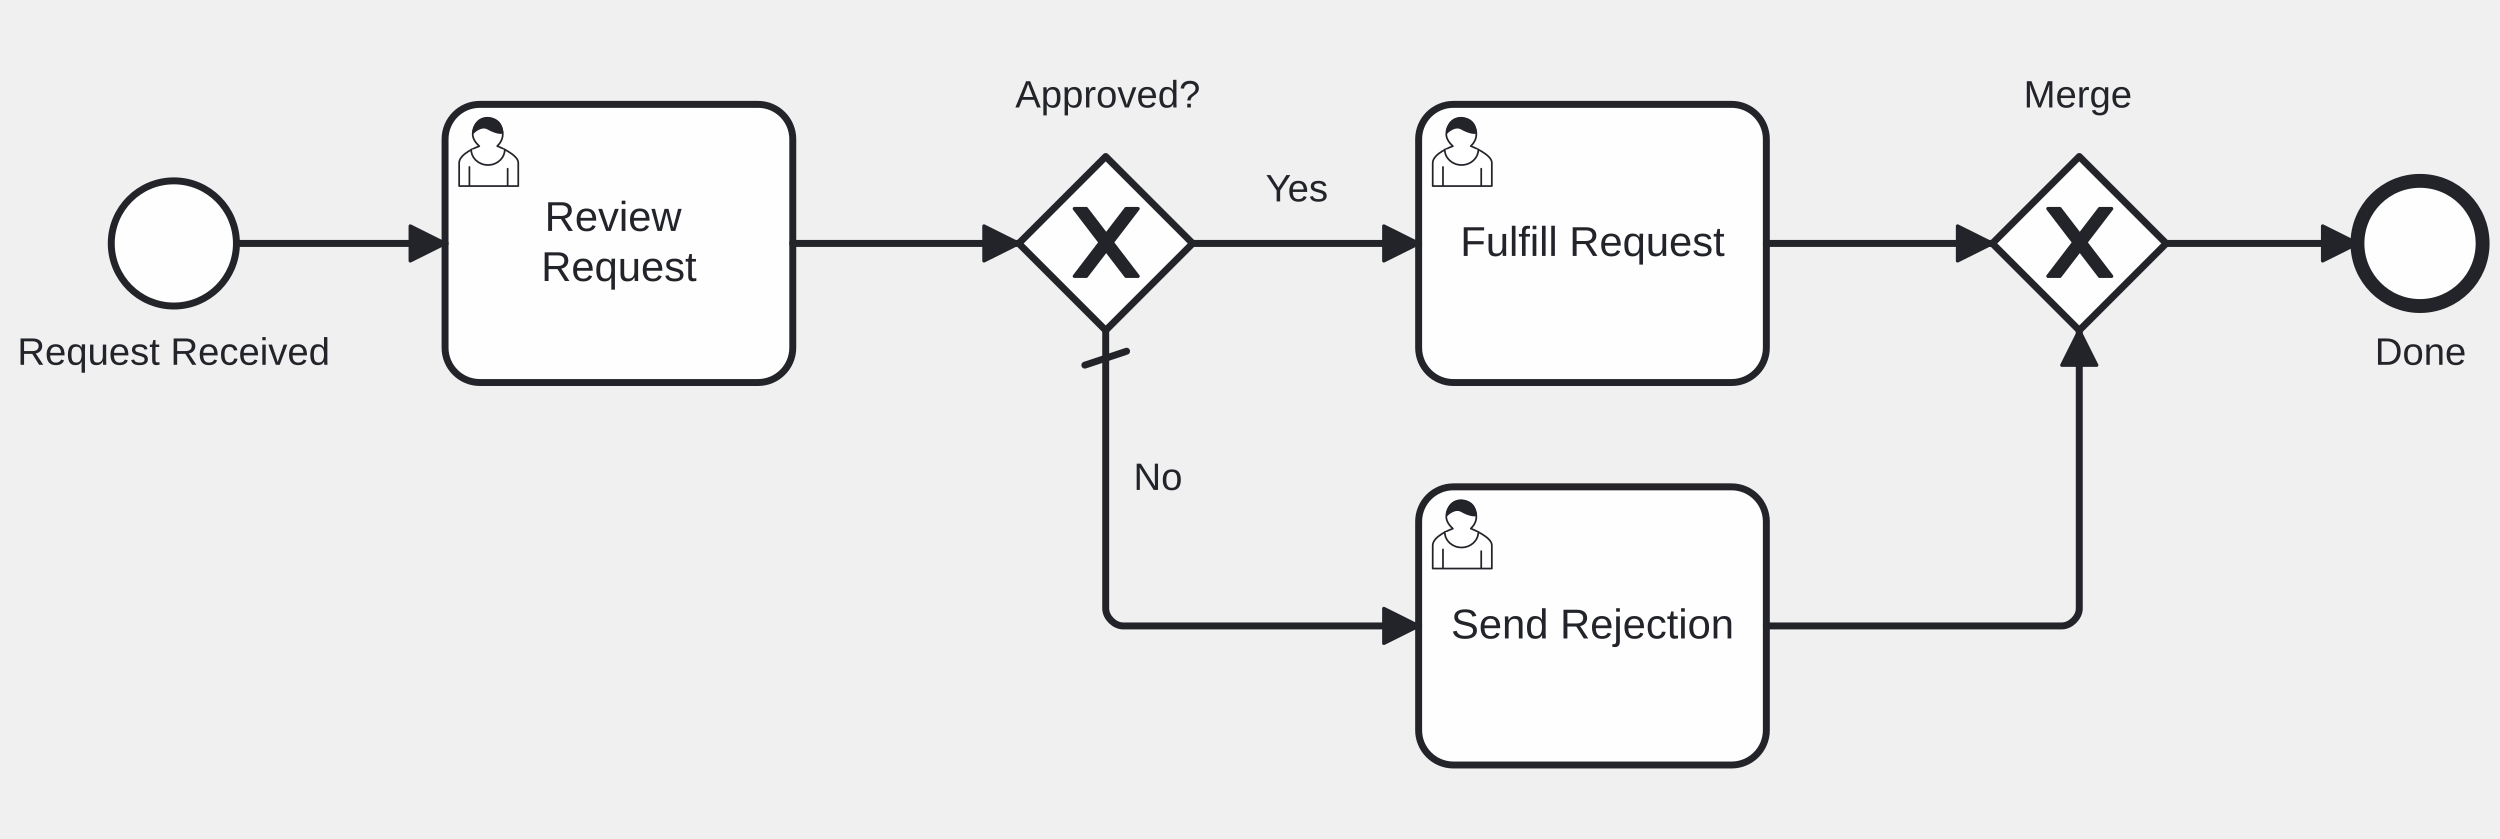
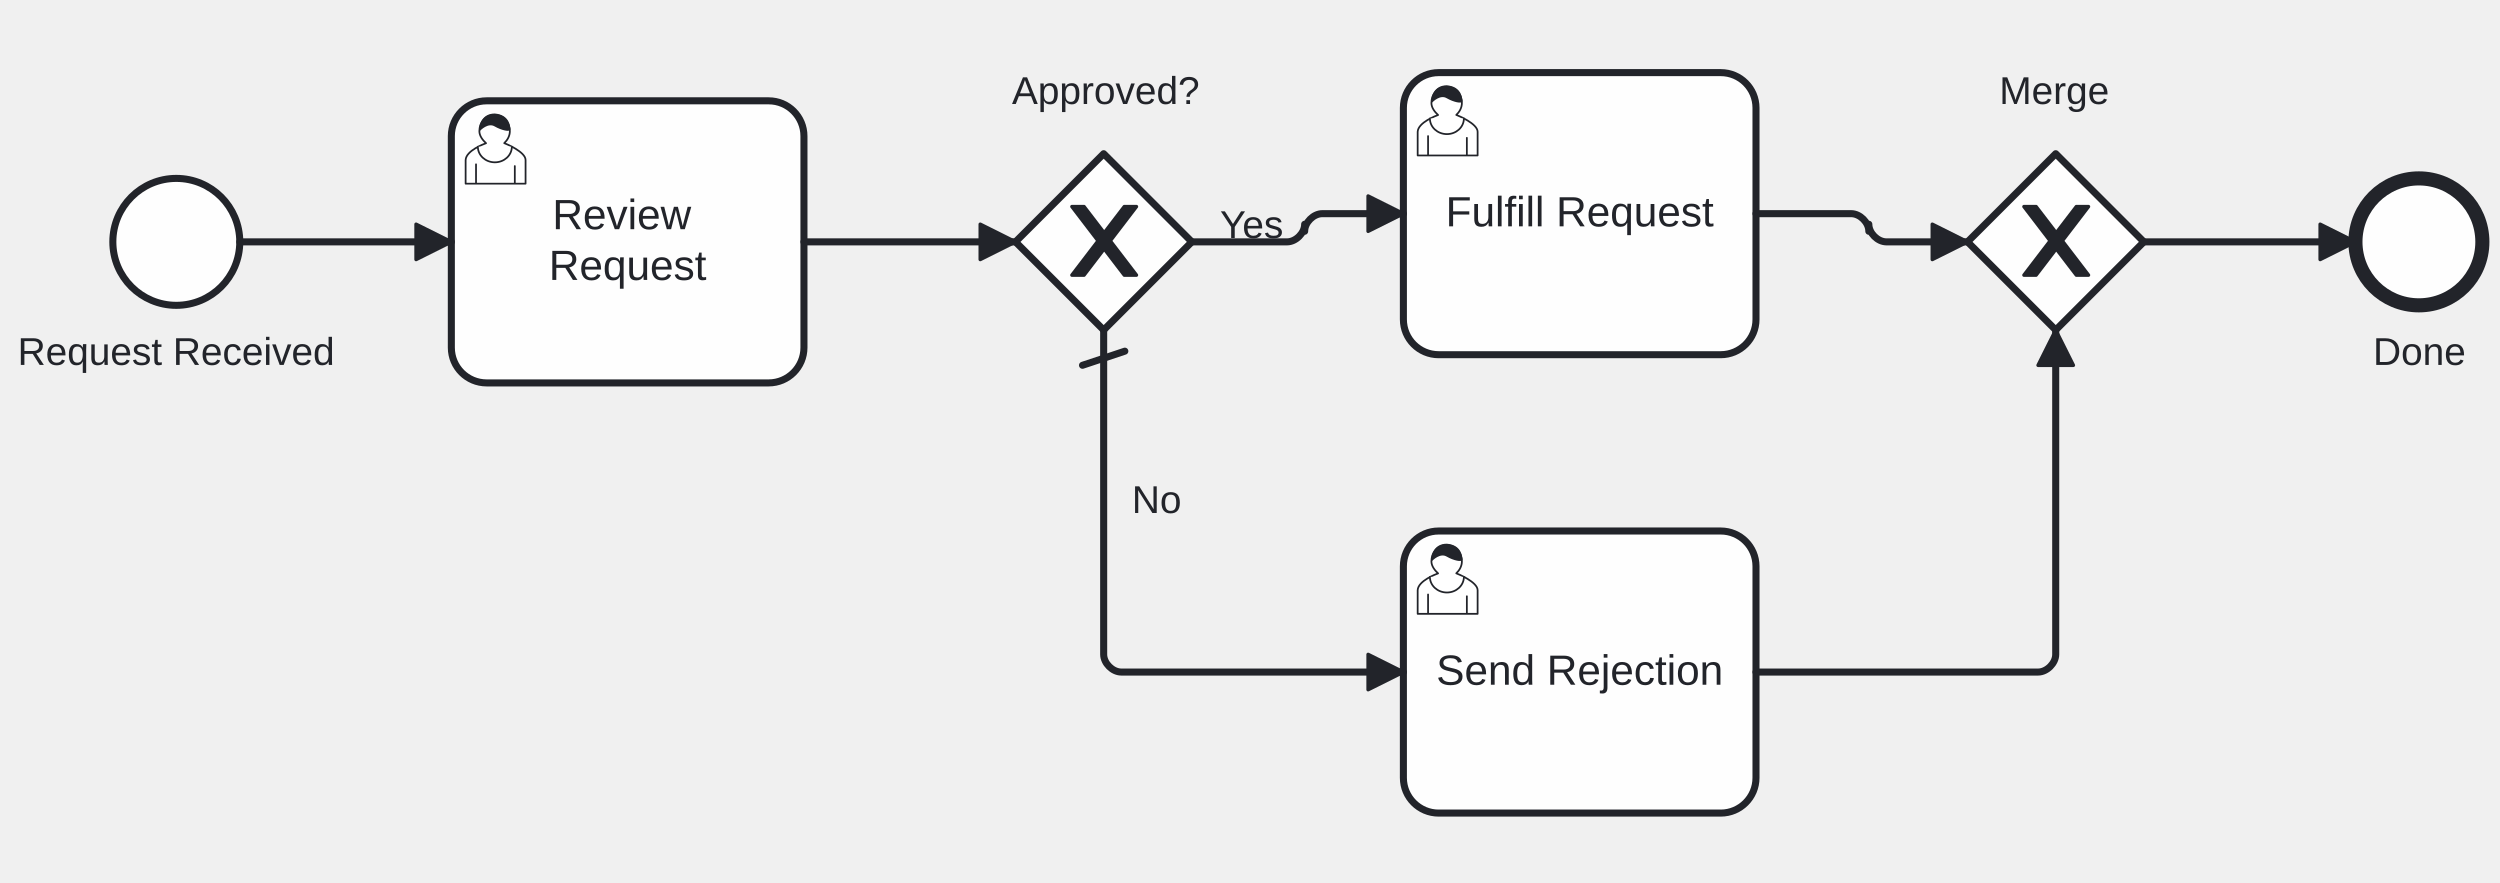
- <svg xmlns="http://www.w3.org/2000/svg" width="880" height="295" viewBox="160 86 719 209" version="1.1">
+ <svg xmlns="http://www.w3.org/2000/svg" width="870" height="307" viewBox="160 86 709 221" version="1.1">
  <g class="djs-group">
    <g class="djs-element djs-shape" data-element-id="Event_0dskcoo" transform="translate(192, 122)" style="display: block;">
      <g class="djs-visual">
        <circle cx="18" cy="18" r="18" style="stroke-linecap: round; stroke-linejoin: round; stroke: hsl(225, 10%, 15%); stroke-width: 2px; fill: white; fill-opacity: 0.95;" />
      </g>
      <rect style="fill: none; stroke-opacity: 0; stroke: white; stroke-width: 15px;" class="djs-hit djs-hit-all" x="0" y="0" width="36" height="36" />
      <circle cx="18" cy="18" r="23" style="fill: none;" class="djs-outline" />
    </g>
  </g>
  <g class="djs-group">
    <g class="djs-element djs-shape" data-element-id="Event_0dskcoo_label" transform="translate(165, 165)" style="display: block;">
      <g class="djs-visual">
        <text style="font-family: Arial, sans-serif; font-size: 11px; font-weight: normal; fill: hsl(225, 10%, 15%);" lineHeight="1.2" class="djs-label">
          <tspan x="0" y="9.9">Request Received</tspan>
        </text>
      </g>
      <rect style="fill: none; stroke-opacity: 0; stroke: white; stroke-width: 15px;" class="djs-hit djs-hit-all" x="0" y="0" width="90" height="14" />
      <rect x="-5" y="-5" rx="4" width="100" height="24" style="fill: none;" class="djs-outline" />
    </g>
  </g>
  <g class="djs-group">
    <g class="djs-element djs-shape" data-element-id="Activity_1a279je" transform="translate(288, 100)" style="display: block;">
      <g class="djs-visual">
        <rect x="0" y="0" width="100" height="80" rx="10" ry="10" style="stroke-linecap: round; stroke-linejoin: round; stroke: hsl(225, 10%, 15%); stroke-width: 2px; fill: white; fill-opacity: 0.95;" />
        <text style="font-family: Arial, sans-serif; font-size: 12px; font-weight: normal; fill: hsl(225, 10%, 15%);" lineHeight="1.2" class="djs-label">
          <tspan x="28.664" y="36.4">Review </tspan>
          <tspan x="27.656" y="50.8">Request</tspan>
        </text>
        <path style="fill: white; stroke-linecap: round; stroke-linejoin: round; stroke: hsl(225, 10%, 15%); stroke-width: 0.5px;" d="m 15,12 c 0.909,-0.845 1.594,-2.049 1.594,-3.385 0,-2.554 -1.805,-4.622 -4.357,-4.622 -2.552,0 -4.288,2.068 -4.288,4.622 0,1.348 0.974,2.562 1.896,3.405 -0.529,0.187 -5.669,2.097 -5.794,4.756 v 6.718 h 17 v -6.718 c 0,-2.298 -5.528,-4.595 -6.051,-4.776 zm -8,6 l 0,5.5 m 11,0 l 0,-5" />
        <path style="fill: white; stroke-linecap: round; stroke-linejoin: round; stroke: hsl(225, 10%, 15%); stroke-width: 0.5px;" d="m 15,12 m 2.162,1.009 c 0,2.447 -2.158,4.431 -4.821,4.431 -2.665,0 -4.822,-1.981 -4.822,-4.431 " />
        <path style="fill: hsl(225, 10%, 15%); stroke-linecap: round; stroke-linejoin: round; stroke: hsl(225, 10%, 15%); stroke-width: 0.5px;" d="m 15,12 m -6.9,-3.80 c 0,0 2.251,-2.358 4.274,-1.177 2.024,1.181 4.221,1.537 4.124,0.965 -0.098,-0.57 -0.117,-3.791 -4.191,-4.136 -3.575,0.001 -4.208,3.367 -4.207,4.348 z" />
      </g>
      <rect style="fill: none; stroke-opacity: 0; stroke: white; stroke-width: 15px;" class="djs-hit djs-hit-all" x="0" y="0" width="100" height="80" />
      <rect x="-5" y="-5" rx="14" width="110" height="90" style="fill: none;" class="djs-outline" />
    </g>
  </g>
  <g class="djs-group">
-     <g class="djs-element djs-shape" data-element-id="Gateway_0jdocql" style="display: block;" transform="translate(453, 115)">
+     <g class="djs-element djs-shape" data-element-id="Gateway_0jdocql" style="display: block;" transform="translate(448, 115)">
      <g class="djs-visual">
        <polygon style="stroke-linecap: round; stroke-linejoin: round; stroke: hsl(225, 10%, 15%); stroke-width: 2px; fill: white; fill-opacity: 0.95;" points="25,0 50,25 25,50 0,25" />
        <path style="fill: hsl(225, 10%, 15%); stroke-linecap: round; stroke-linejoin: round; stroke: hsl(225, 10%, 15%); stroke-width: 1px;" d="m 16,15 7.429,9.714 -7.429,9.714 3.429,0 5.714,-7.464 5.714,7.464 3.429,0 -7.429,-9.714 7.429,-9.714 -3.429,0 -5.714,7.464 -5.714,-7.464 -3.429,0 z" />
      </g>
      <rect style="fill: none; stroke-opacity: 0; stroke: white; stroke-width: 15px;" class="djs-hit djs-hit-all" x="0" y="0" width="50" height="50" />
      <rect style="transform-box: fill-box; transform: rotate(45deg); transform-origin: center; fill: none;" x="2" y="2" rx="4" width="46" height="46" class="djs-outline" />
    </g>
  </g>
  <g class="djs-group">
-     <g class="djs-element djs-shape" data-element-id="Gateway_1hd85cz" style="display: block;" transform="translate(733, 115)">
+     <g class="djs-element djs-shape" data-element-id="Gateway_1hd85cz" style="display: block;" transform="translate(718, 115)">
      <g class="djs-visual">
        <polygon style="stroke-linecap: round; stroke-linejoin: round; stroke: hsl(225, 10%, 15%); stroke-width: 2px; fill: white; fill-opacity: 0.95;" points="25,0 50,25 25,50 0,25" />
        <path style="fill: hsl(225, 10%, 15%); stroke-linecap: round; stroke-linejoin: round; stroke: hsl(225, 10%, 15%); stroke-width: 1px;" d="m 16,15 7.429,9.714 -7.429,9.714 3.429,0 5.714,-7.464 5.714,7.464 3.429,0 -7.429,-9.714 7.429,-9.714 -3.429,0 -5.714,7.464 -5.714,-7.464 -3.429,0 z" />
      </g>
      <rect style="fill: none; stroke-opacity: 0; stroke: white; stroke-width: 15px;" class="djs-hit djs-hit-all" x="0" y="0" width="50" height="50" />
      <rect style="transform-box: fill-box; transform: rotate(45deg); transform-origin: center; fill: none;" x="2" y="2" rx="4" width="46" height="46" class="djs-outline" />
    </g>
  </g>
  <g class="djs-group">
-     <g class="djs-element djs-shape" data-element-id="Event_0a768vd" style="display: block;" transform="translate(838, 122)">
+     <g class="djs-element djs-shape" data-element-id="Event_0a768vd" style="display: block;" transform="translate(828, 122)">
      <g class="djs-visual">
        <circle cx="18" cy="18" r="18" style="stroke-linecap: round; stroke-linejoin: round; stroke: hsl(225, 10%, 15%); stroke-width: 4px; fill: white; fill-opacity: 0.95;" />
      </g>
      <rect style="fill: none; stroke-opacity: 0; stroke: white; stroke-width: 15px;" class="djs-hit djs-hit-all" x="0" y="0" width="36" height="36" />
      <circle cx="18" cy="18" r="24" style="fill: none;" class="djs-outline" />
    </g>
  </g>
  <g class="djs-group">
-     <g class="djs-element djs-shape" data-element-id="Activity_1ra1cd4" style="display: block;" transform="translate(568, 100)">
+     <g class="djs-element djs-shape" data-element-id="Activity_1ra1cd4" style="display: block;" transform="translate(558, 92)">
      <g class="djs-visual">
        <rect x="0" y="0" width="100" height="80" rx="10" ry="10" style="stroke-linecap: round; stroke-linejoin: round; stroke: hsl(225, 10%, 15%); stroke-width: 2px; fill: white; fill-opacity: 0.95;" />
        <text style="font-family: Arial, sans-serif; font-size: 12px; font-weight: normal; fill: hsl(225, 10%, 15%);" lineHeight="1.2" class="djs-label">
          <tspan x="11.99" y="43.6">Fulfill Request</tspan>
        </text>
        <path style="fill: white; stroke-linecap: round; stroke-linejoin: round; stroke: hsl(225, 10%, 15%); stroke-width: 0.5px;" d="m 15,12 c 0.909,-0.845 1.594,-2.049 1.594,-3.385 0,-2.554 -1.805,-4.622 -4.357,-4.622 -2.552,0 -4.288,2.068 -4.288,4.622 0,1.348 0.974,2.562 1.896,3.405 -0.529,0.187 -5.669,2.097 -5.794,4.756 v 6.718 h 17 v -6.718 c 0,-2.298 -5.528,-4.595 -6.051,-4.776 zm -8,6 l 0,5.5 m 11,0 l 0,-5" />
        <path style="fill: white; stroke-linecap: round; stroke-linejoin: round; stroke: hsl(225, 10%, 15%); stroke-width: 0.5px;" d="m 15,12 m 2.162,1.009 c 0,2.447 -2.158,4.431 -4.821,4.431 -2.665,0 -4.822,-1.981 -4.822,-4.431 " />
        <path style="fill: hsl(225, 10%, 15%); stroke-linecap: round; stroke-linejoin: round; stroke: hsl(225, 10%, 15%); stroke-width: 0.5px;" d="m 15,12 m -6.9,-3.80 c 0,0 2.251,-2.358 4.274,-1.177 2.024,1.181 4.221,1.537 4.124,0.965 -0.098,-0.57 -0.117,-3.791 -4.191,-4.136 -3.575,0.001 -4.208,3.367 -4.207,4.348 z" />
      </g>
      <rect style="fill: none; stroke-opacity: 0; stroke: white; stroke-width: 15px;" class="djs-hit djs-hit-all" x="0" y="0" width="100" height="80" />
      <rect x="-5" y="-5" rx="14" width="110" height="90" style="fill: none;" class="djs-outline" />
    </g>
  </g>
  <g class="djs-group">
-     <g class="djs-element djs-shape" data-element-id="Activity_0ryvb1v" style="display: block;" transform="translate(568, 210)">
+     <g class="djs-element djs-shape" data-element-id="Activity_0ryvb1v" style="display: block;" transform="translate(558, 222)">
      <g class="djs-visual">
        <rect x="0" y="0" width="100" height="80" rx="10" ry="10" style="stroke-linecap: round; stroke-linejoin: round; stroke: hsl(225, 10%, 15%); stroke-width: 2px; fill: white; fill-opacity: 0.95;" />
        <text style="font-family: Arial, sans-serif; font-size: 12px; font-weight: normal; fill: hsl(225, 10%, 15%);" lineHeight="1.2" class="djs-label">
          <tspan x="9.314" y="43.6">Send Rejection</tspan>
        </text>
        <path style="fill: white; stroke-linecap: round; stroke-linejoin: round; stroke: hsl(225, 10%, 15%); stroke-width: 0.5px;" d="m 15,12 c 0.909,-0.845 1.594,-2.049 1.594,-3.385 0,-2.554 -1.805,-4.622 -4.357,-4.622 -2.552,0 -4.288,2.068 -4.288,4.622 0,1.348 0.974,2.562 1.896,3.405 -0.529,0.187 -5.669,2.097 -5.794,4.756 v 6.718 h 17 v -6.718 c 0,-2.298 -5.528,-4.595 -6.051,-4.776 zm -8,6 l 0,5.5 m 11,0 l 0,-5" />
        <path style="fill: white; stroke-linecap: round; stroke-linejoin: round; stroke: hsl(225, 10%, 15%); stroke-width: 0.5px;" d="m 15,12 m 2.162,1.009 c 0,2.447 -2.158,4.431 -4.821,4.431 -2.665,0 -4.822,-1.981 -4.822,-4.431 " />
        <path style="fill: hsl(225, 10%, 15%); stroke-linecap: round; stroke-linejoin: round; stroke: hsl(225, 10%, 15%); stroke-width: 0.5px;" d="m 15,12 m -6.9,-3.80 c 0,0 2.251,-2.358 4.274,-1.177 2.024,1.181 4.221,1.537 4.124,0.965 -0.098,-0.57 -0.117,-3.791 -4.191,-4.136 -3.575,0.001 -4.208,3.367 -4.207,4.348 z" />
      </g>
      <rect style="fill: none; stroke-opacity: 0; stroke: white; stroke-width: 15px;" class="djs-hit djs-hit-all" x="0" y="0" width="100" height="80" />
      <rect x="-5" y="-5" rx="14" width="110" height="90" style="fill: none;" class="djs-outline" />
    </g>
  </g>
  <g class="djs-group">
    <g class="djs-element djs-connection" data-element-id="Flow_0tql777" style="display: block;">
      <g class="djs-visual">
        <defs>
          <marker id="marker-seq-0" viewBox="0 0 20 20" refX="11" refY="10" markerWidth="10" markerHeight="10" orient="auto">
            <path d="M 1 5 L 11 10 L 1 15 Z" style="stroke-linecap: round; stroke-linejoin: round; stroke: hsl(225, 10%, 15%); stroke-width: 1px; fill: hsl(225, 10%, 15%);" />
          </marker>
        </defs>
        <path style="fill: none; stroke-linecap: round; stroke-linejoin: round; stroke: hsl(225, 10%, 15%); stroke-width: 2px; marker-end: url(#marker-seq-0);" data-corner-radius="5" d="M228,140L288,140" />
      </g>
      <path d="M228,140L288,140" style="fill: none; stroke-opacity: 0; stroke: white; stroke-width: 15px;" class="djs-hit djs-hit-stroke" />
      <rect x="223" y="135" rx="4" width="70" height="10" style="fill: none;" class="djs-outline" />
    </g>
  </g>
  <g class="djs-group">
    <g class="djs-element djs-connection" data-element-id="Flow_1vd4vzj" style="display: block;">
      <g class="djs-visual">
        <defs>
          <marker id="marker-seq-1" viewBox="0 0 20 20" refX="11" refY="10" markerWidth="10" markerHeight="10" orient="auto">
            <path d="M 1 5 L 11 10 L 1 15 Z" style="stroke-linecap: round; stroke-linejoin: round; stroke: hsl(225, 10%, 15%); stroke-width: 1px; fill: hsl(225, 10%, 15%);" />
          </marker>
        </defs>
-         <path style="fill: none; stroke-linecap: round; stroke-linejoin: round; stroke: hsl(225, 10%, 15%); stroke-width: 2px; marker-end: url(#marker-seq-1);" data-corner-radius="5" d="M503,140L568,140" />
-       </g>
-       <path d="M503,140L568,140" style="fill: none; stroke-opacity: 0; stroke: white; stroke-width: 15px;" class="djs-hit djs-hit-stroke" />
-       <rect x="498" y="135" rx="4" width="75" height="10" style="fill: none;" class="djs-outline" />
+         <path style="fill: none; stroke-linecap: round; stroke-linejoin: round; stroke: hsl(225, 10%, 15%); stroke-width: 2px; marker-end: url(#marker-seq-1);" data-corner-radius="5" d="M498,140L525,140C527.5,140,530,137.5,530,135L530,137C530,134.5,532.5,132,535,132L558,132" />
+       </g>
+       <path d="M498,140L530,140L530,132L558,132" style="fill: none; stroke-opacity: 0; stroke: white; stroke-width: 15px;" class="djs-hit djs-hit-stroke" />
+       <rect x="493" y="127" rx="4" width="70" height="18" style="fill: none;" class="djs-outline" />
    </g>
  </g>
  <g class="djs-group">
    <g class="djs-element djs-connection" data-element-id="Flow_109need" style="display: block;">
      <g class="djs-visual">
        <defs>
          <marker id="marker-seq-2" viewBox="0 0 20 20" refX="11" refY="10" markerWidth="10" markerHeight="10" orient="auto">
            <path d="M 1 5 L 11 10 L 1 15 Z" style="stroke-linecap: round; stroke-linejoin: round; stroke: hsl(225, 10%, 15%); stroke-width: 1px; fill: hsl(225, 10%, 15%);" />
          </marker>
        </defs>
-         <path style="fill: none; stroke-linecap: round; stroke-linejoin: round; stroke: hsl(225, 10%, 15%); stroke-width: 2px; marker-end: url(#marker-seq-2);" data-corner-radius="5" d="M668,140L733,140" />
-       </g>
-       <path d="M668,140L733,140" style="fill: none; stroke-opacity: 0; stroke: white; stroke-width: 15px;" class="djs-hit djs-hit-stroke" />
-       <rect x="663" y="135" rx="4" width="75" height="10" style="fill: none;" class="djs-outline" />
+         <path style="fill: none; stroke-linecap: round; stroke-linejoin: round; stroke: hsl(225, 10%, 15%); stroke-width: 2px; marker-end: url(#marker-seq-2);" data-corner-radius="5" d="M658,132L685,132C687.5,132,690,134.5,690,137L690,135C690,137.5,692.5,140,695,140L718,140" />
+       </g>
+       <path d="M658,132L690,132L690,140L718,140" style="fill: none; stroke-opacity: 0; stroke: white; stroke-width: 15px;" class="djs-hit djs-hit-stroke" />
+       <rect x="653" y="127" rx="4" width="70" height="18" style="fill: none;" class="djs-outline" />
    </g>
  </g>
  <g class="djs-group">
    <g class="djs-element djs-connection" data-element-id="Flow_1juidsl" style="display: block;">
      <g class="djs-visual">
        <defs>
          <marker id="marker-seq-3" viewBox="0 0 20 20" refX="11" refY="10" markerWidth="10" markerHeight="10" orient="auto">
            <path d="M 1 5 L 11 10 L 1 15 Z" style="stroke-linecap: round; stroke-linejoin: round; stroke: hsl(225, 10%, 15%); stroke-width: 1px; fill: hsl(225, 10%, 15%);" />
          </marker>
        </defs>
-         <path style="fill: none; stroke-linecap: round; stroke-linejoin: round; stroke: hsl(225, 10%, 15%); stroke-width: 2px; marker-end: url(#marker-seq-3);" data-corner-radius="5" d="M783,140L838,140" />
-       </g>
-       <path d="M783,140L838,140" style="fill: none; stroke-opacity: 0; stroke: white; stroke-width: 15px;" class="djs-hit djs-hit-stroke" />
-       <rect x="778" y="135" rx="4" width="65" height="10" style="fill: none;" class="djs-outline" />
+         <path style="fill: none; stroke-linecap: round; stroke-linejoin: round; stroke: hsl(225, 10%, 15%); stroke-width: 2px; marker-end: url(#marker-seq-3);" data-corner-radius="5" d="M768,140L828,140" />
+       </g>
+       <path d="M768,140L828,140" style="fill: none; stroke-opacity: 0; stroke: white; stroke-width: 15px;" class="djs-hit djs-hit-stroke" />
+       <rect x="763" y="135" rx="4" width="70" height="10" style="fill: none;" class="djs-outline" />
    </g>
  </g>
  <g class="djs-group">
    <g class="djs-element djs-connection" data-element-id="Flow_0pkj4i7" style="display: block;">
      <g class="djs-visual">
        <defs>
          <marker id="marker-seq-4" viewBox="0 0 20 20" refX="11" refY="10" markerWidth="10" markerHeight="10" orient="auto">
            <path d="M 1 5 L 11 10 L 1 15 Z" style="stroke-linecap: round; stroke-linejoin: round; stroke: hsl(225, 10%, 15%); stroke-width: 1px; fill: hsl(225, 10%, 15%);" />
          </marker>
          <marker id="marker-seq-5" viewBox="0 0 20 20" refX="0" refY="10" markerWidth="10" markerHeight="10" orient="auto">
            <path d="M 6 4 L 10 16" style="stroke-linecap: round; stroke-linejoin: round; stroke: hsl(225, 10%, 15%); stroke-width: 2px; fill: none;" />
          </marker>
        </defs>
-         <path style="fill: none; stroke-linecap: round; stroke-linejoin: round; stroke: hsl(225, 10%, 15%); stroke-width: 2px; marker-end: url(#marker-seq-4); marker-start: url(#marker-seq-5);" data-corner-radius="5" d="M478,165L478,245C478,247.5,480.5,250,483,250L568,250" />
-       </g>
-       <path d="M478,165L478,250L568,250" style="fill: none; stroke-opacity: 0; stroke: white; stroke-width: 15px;" class="djs-hit djs-hit-stroke" />
-       <rect x="473" y="160" rx="4" width="100" height="95" style="fill: none;" class="djs-outline" />
+         <path style="fill: none; stroke-linecap: round; stroke-linejoin: round; stroke: hsl(225, 10%, 15%); stroke-width: 2px; marker-end: url(#marker-seq-4); marker-start: url(#marker-seq-5);" data-corner-radius="5" d="M473,165L473,257C473,259.5,475.5,262,478,262L558,262" />
+       </g>
+       <path d="M473,165L473,262L558,262" style="fill: none; stroke-opacity: 0; stroke: white; stroke-width: 15px;" class="djs-hit djs-hit-stroke" />
+       <rect x="468" y="160" rx="4" width="95" height="107" style="fill: none;" class="djs-outline" />
    </g>
  </g>
  <g class="djs-group">
    <g class="djs-element djs-connection" data-element-id="Flow_1mt6667" style="display: block;">
      <g class="djs-visual">
        <defs>
          <marker id="marker-seq-6" viewBox="0 0 20 20" refX="11" refY="10" markerWidth="10" markerHeight="10" orient="auto">
            <path d="M 1 5 L 11 10 L 1 15 Z" style="stroke-linecap: round; stroke-linejoin: round; stroke: hsl(225, 10%, 15%); stroke-width: 1px; fill: hsl(225, 10%, 15%);" />
          </marker>
        </defs>
-         <path style="fill: none; stroke-linecap: round; stroke-linejoin: round; stroke: hsl(225, 10%, 15%); stroke-width: 2px; marker-end: url(#marker-seq-6);" data-corner-radius="5" d="M668,250L753,250C755.5,250,758,247.5,758,245L758,165" />
-       </g>
-       <path d="M668,250L758,250L758,165" style="fill: none; stroke-opacity: 0; stroke: white; stroke-width: 15px;" class="djs-hit djs-hit-stroke" />
-       <rect x="663" y="160" rx="4" width="100" height="95" style="fill: none;" class="djs-outline" />
+         <path style="fill: none; stroke-linecap: round; stroke-linejoin: round; stroke: hsl(225, 10%, 15%); stroke-width: 2px; marker-end: url(#marker-seq-6);" data-corner-radius="5" d="M658,262L738,262C740.5,262,743,259.5,743,257L743,165" />
+       </g>
+       <path d="M658,262L743,262L743,165" style="fill: none; stroke-opacity: 0; stroke: white; stroke-width: 15px;" class="djs-hit djs-hit-stroke" />
+       <rect x="653" y="160" rx="4" width="95" height="107" style="fill: none;" class="djs-outline" />
    </g>
  </g>
  <g class="djs-group">
    <g class="djs-element djs-connection" data-element-id="Flow_0uy0kub" style="display: block;">
      <g class="djs-visual">
        <defs>
          <marker id="marker-seq-7" viewBox="0 0 20 20" refX="11" refY="10" markerWidth="10" markerHeight="10" orient="auto">
            <path d="M 1 5 L 11 10 L 1 15 Z" style="stroke-linecap: round; stroke-linejoin: round; stroke: hsl(225, 10%, 15%); stroke-width: 1px; fill: hsl(225, 10%, 15%);" />
          </marker>
        </defs>
-         <path style="fill: none; stroke-linecap: round; stroke-linejoin: round; stroke: hsl(225, 10%, 15%); stroke-width: 2px; marker-end: url(#marker-seq-7);" data-corner-radius="5" d="M388,140L453,140" />
-       </g>
-       <path d="M388,140L453,140" style="fill: none; stroke-opacity: 0; stroke: white; stroke-width: 15px;" class="djs-hit djs-hit-stroke" />
-       <rect x="383" y="135" rx="4" width="75" height="10" style="fill: none;" class="djs-outline" />
-     </g>
-   </g>
-   <g class="djs-group">
-     <g class="djs-element djs-shape" data-element-id="Gateway_0jdocql_label" style="display: block;" transform="translate(452, 91)">
+         <path style="fill: none; stroke-linecap: round; stroke-linejoin: round; stroke: hsl(225, 10%, 15%); stroke-width: 2px; marker-end: url(#marker-seq-7);" data-corner-radius="5" d="M388,140L448,140" />
+       </g>
+       <path d="M388,140L448,140" style="fill: none; stroke-opacity: 0; stroke: white; stroke-width: 15px;" class="djs-hit djs-hit-stroke" />
+       <rect x="383" y="135" rx="4" width="70" height="10" style="fill: none;" class="djs-outline" />
+     </g>
+   </g>
+   <g class="djs-group">
+     <g class="djs-element djs-shape" data-element-id="Gateway_0jdocql_label" style="display: block;" transform="translate(447, 91)">
      <g class="djs-visual">
        <text style="font-family: Arial, sans-serif; font-size: 11px; font-weight: normal; fill: hsl(225, 10%, 15%);" lineHeight="1.2" class="djs-label">
          <tspan x="0" y="9.9">Approved?</tspan>
        </text>
      </g>
      <rect style="fill: none; stroke-opacity: 0; stroke: white; stroke-width: 15px;" class="djs-hit djs-hit-all" x="0" y="0" width="54" height="14" />
      <rect x="-5" y="-5" rx="4" width="64" height="24" style="fill: none;" class="djs-outline" />
    </g>
  </g>
  <g class="djs-group">
-     <g class="djs-element djs-shape" data-element-id="Gateway_1hd85cz_label" style="display: block;" transform="translate(742, 91)">
+     <g class="djs-element djs-shape" data-element-id="Gateway_1hd85cz_label" style="display: block;" transform="translate(727, 91)">
      <g class="djs-visual">
        <text style="font-family: Arial, sans-serif; font-size: 11px; font-weight: normal; fill: hsl(225, 10%, 15%);" lineHeight="1.2" class="djs-label">
          <tspan x="0" y="9.9">Merge</tspan>
        </text>
      </g>
      <rect style="fill: none; stroke-opacity: 0; stroke: white; stroke-width: 15px;" class="djs-hit djs-hit-all" x="0" y="0" width="32" height="14" />
      <rect x="-5" y="-5" rx="4" width="42" height="24" style="fill: none;" class="djs-outline" />
    </g>
  </g>
  <g class="djs-group">
-     <g class="djs-element djs-shape" data-element-id="Event_0a768vd_label" style="display: block;" transform="translate(843, 165)">
+     <g class="djs-element djs-shape" data-element-id="Event_0a768vd_label" style="display: block;" transform="translate(833, 165)">
      <g class="djs-visual">
        <text style="font-family: Arial, sans-serif; font-size: 11px; font-weight: normal; fill: hsl(225, 10%, 15%);" lineHeight="1.2" class="djs-label">
          <tspan x="0" y="9.9">Done</tspan>
        </text>
      </g>
      <rect style="fill: none; stroke-opacity: 0; stroke: white; stroke-width: 15px;" class="djs-hit djs-hit-all" x="0" y="0" width="27" height="14" />
      <rect x="-5" y="-5" rx="4" width="37" height="24" style="fill: none;" class="djs-outline" />
    </g>
  </g>
  <g class="djs-group">
-     <g class="djs-element djs-shape" data-element-id="Flow_1vd4vzj_label" style="display: block;" transform="translate(524, 118)">
+     <g class="djs-element djs-shape" data-element-id="Flow_1vd4vzj_label" style="display: block;" transform="translate(506, 129)">
      <g class="djs-visual">
        <text style="font-family: Arial, sans-serif; font-size: 11px; font-weight: normal; fill: hsl(225, 10%, 15%);" lineHeight="1.2" class="djs-label">
          <tspan x="0" y="9.9">Yes</tspan>
        </text>
      </g>
      <rect style="fill: none; stroke-opacity: 0; stroke: white; stroke-width: 15px;" class="djs-hit djs-hit-all" x="0" y="0" width="19" height="14" />
      <rect x="-5" y="-5" rx="4" width="29" height="24" style="fill: none;" class="djs-outline" />
    </g>
  </g>
  <g class="djs-group">
-     <g class="djs-element djs-shape" data-element-id="Flow_0pkj4i7_label" style="display: block;" transform="translate(486, 201)">
+     <g class="djs-element djs-shape" data-element-id="Flow_0pkj4i7_label" style="display: block;" transform="translate(481, 207)">
      <g class="djs-visual">
        <text style="font-family: Arial, sans-serif; font-size: 11px; font-weight: normal; fill: hsl(225, 10%, 15%);" lineHeight="1.2" class="djs-label">
          <tspan x="0" y="9.9">No</tspan>
        </text>
      </g>
      <rect style="fill: none; stroke-opacity: 0; stroke: white; stroke-width: 15px;" class="djs-hit djs-hit-all" x="0" y="0" width="15" height="14" />
      <rect x="-5" y="-5" rx="4" width="25" height="24" style="fill: none;" class="djs-outline" />
    </g>
  </g>
</svg>
